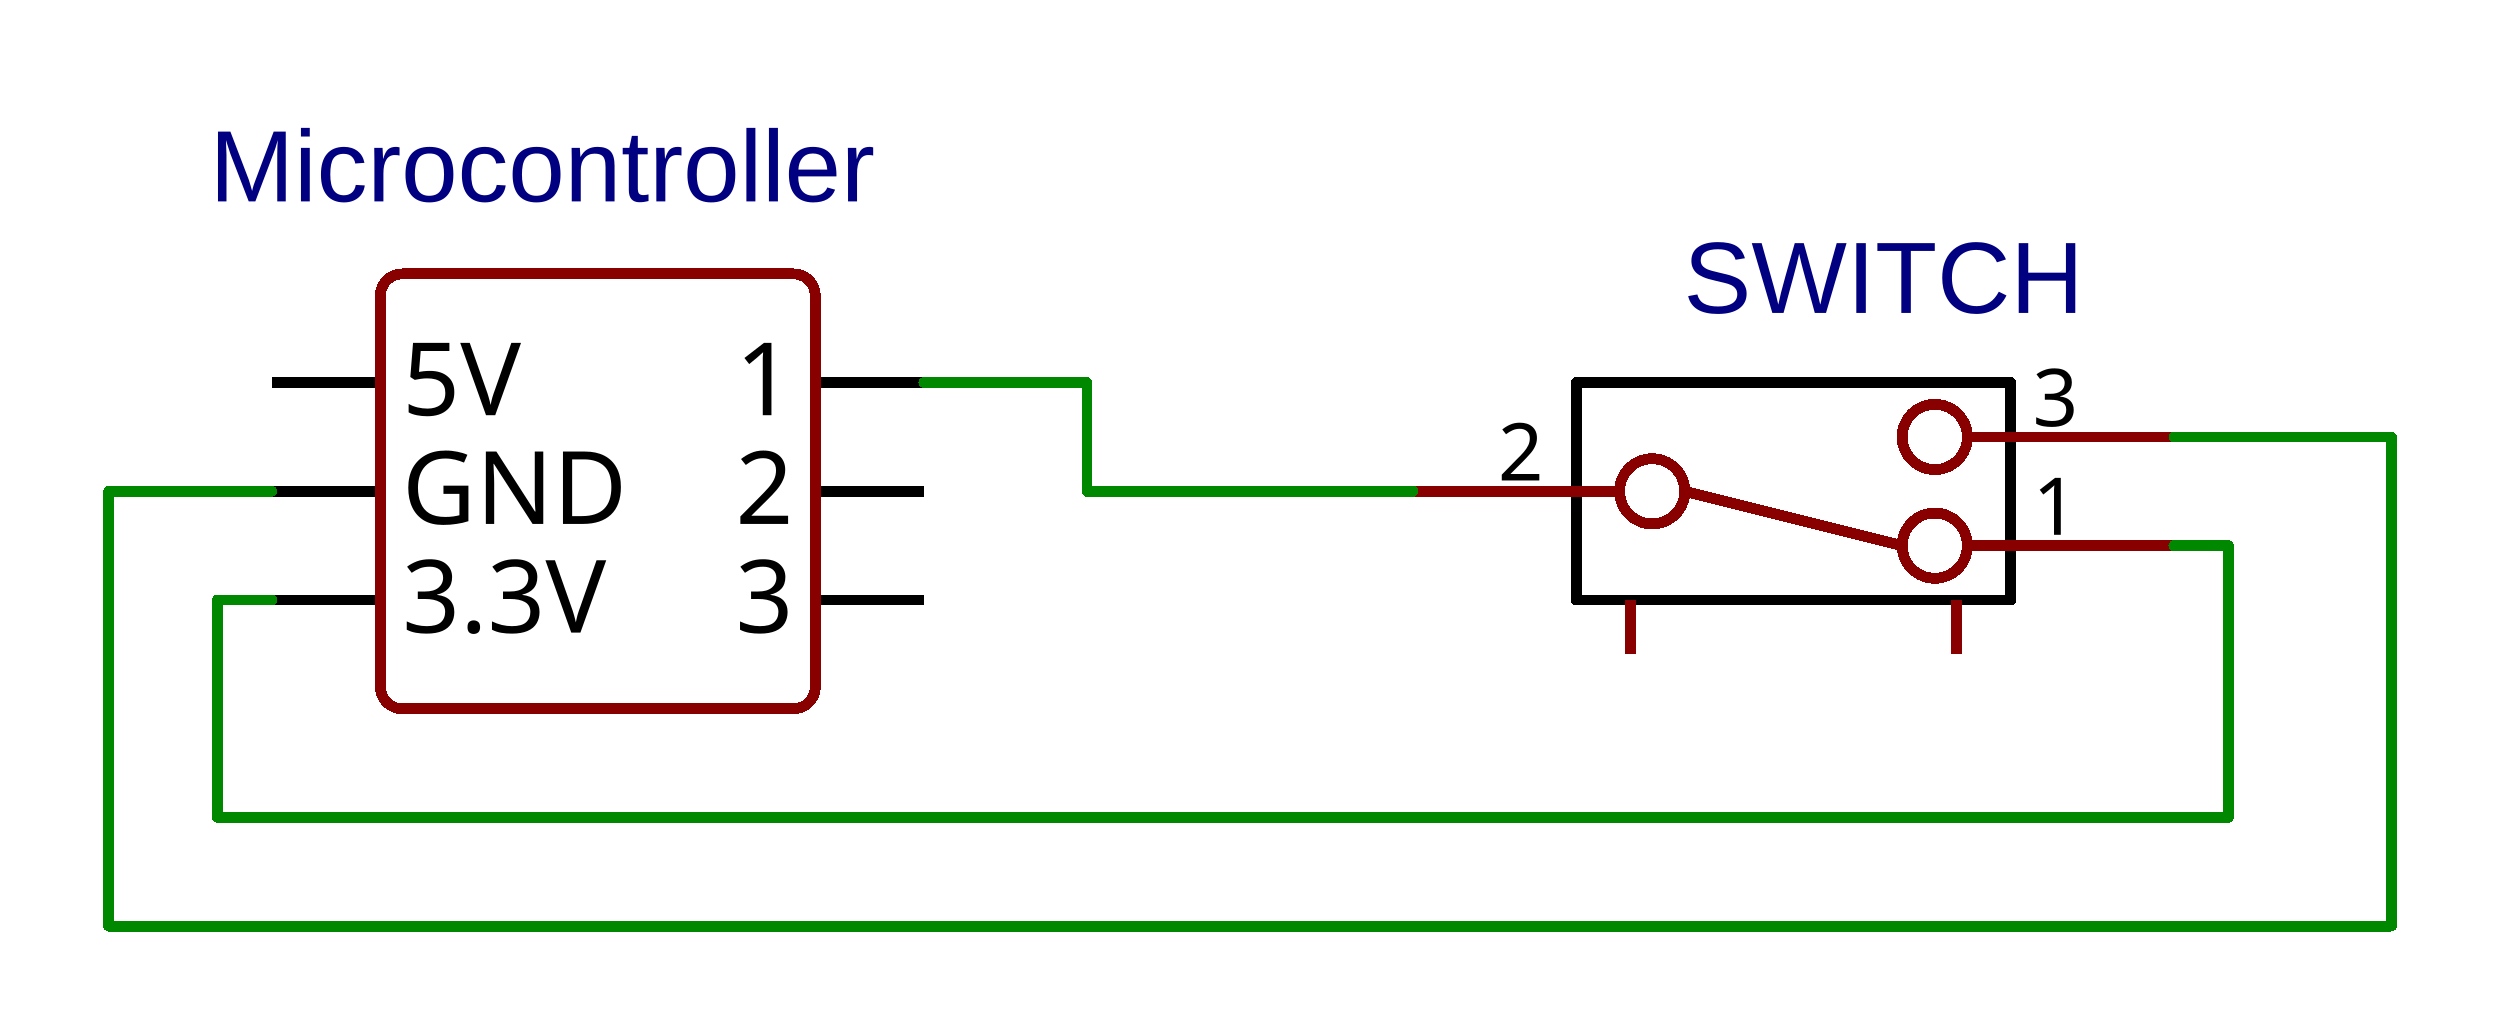
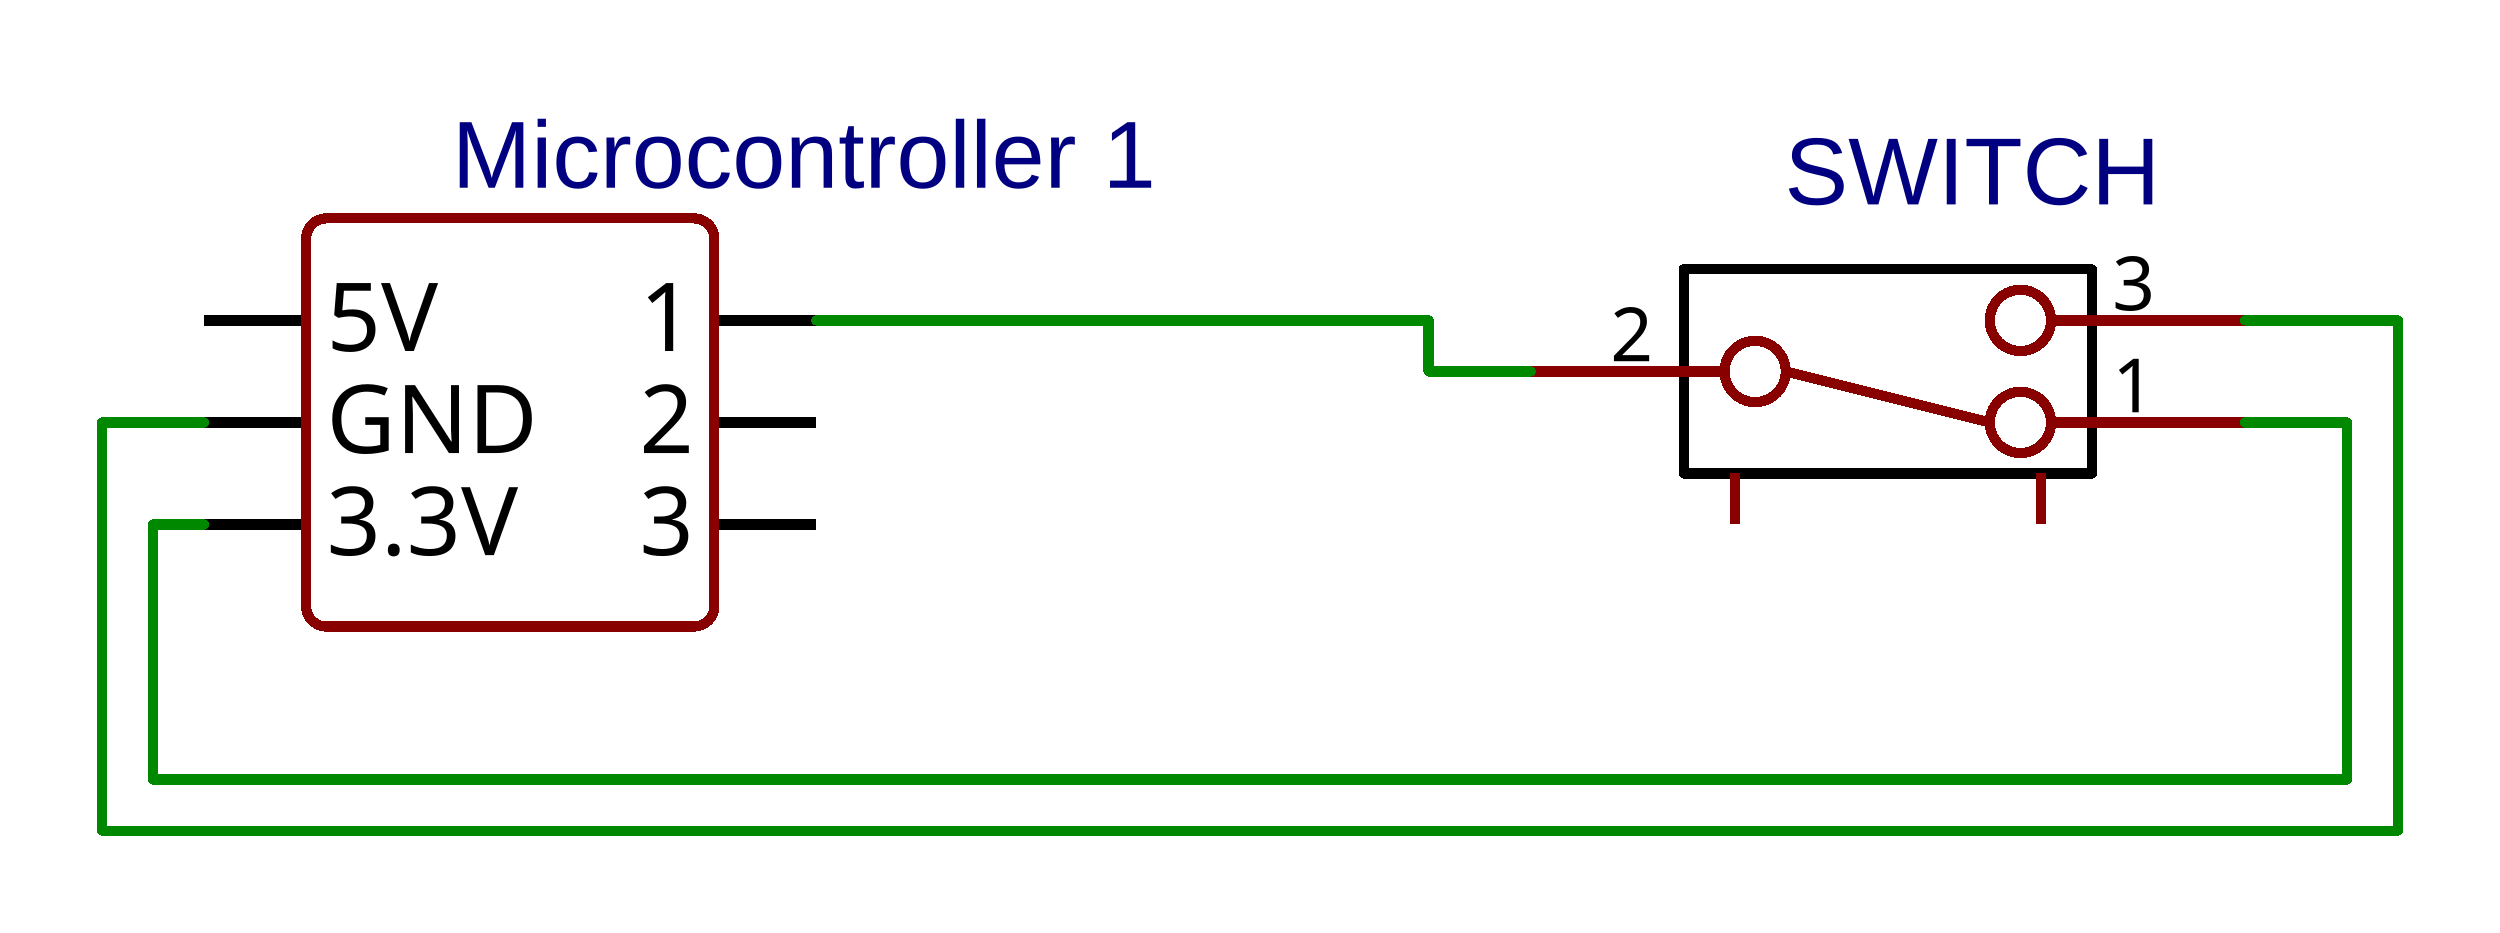
- <svg xmlns="http://www.w3.org/2000/svg" width="230" height="95.2" viewBox="-15 -105.2 230 95.2">
+ <svg xmlns="http://www.w3.org/2000/svg" width="245" height="91.4" viewBox="-10 -66.4 245 91.4">
  <style type="text/css">
path, polyline, polygon {stroke-linejoin:round;}
rect, circle, ellipse, polyline, line, polygon, path {shape-rendering:crispEdges;}
</style>
-   <rect x="-15" y="-105.2" width="230" height="95.2" fill="#FFFFFF" stroke="none" />
-   <g id="g1" c_spiceCmd="null" c_para="Prefix Start`1`" importFlag="0" c_portOfADImportHack="" c_transformList="">
-     <g c_origin="40,-60" c_para="package`IDC-TH_6P-P2.54_C11214`BOM_Supplier`LCSC`BOM_Manufacturer`BOOMELE`BOM_Manufacturer Part`2X3 2.54mm IDC Box`image`//image.lceda.cn/szlcsc/C11214.jpg`BOM_Supplier Part`C11214`spicePre`P`spiceSymbolName`HDR-IDC-2.54-2X3P`" c_partid="part_lib_ggea4db4c089c1a5dc4" id="ggea4db4c089c1a5dc4" locked="0" c_shapetype="group" c_etype="pinpart" puuid="847fe177175048f3817aae6b5949e649" uuid="25941d0a3007a8365e2032d4278dd8c0" convert_to_pcb="yes" datastrid="" pdatastrid="" utime="1585892801" add_into_bom="yes">
-       <g c_partid="part_annotation" id="gge230" c_shapetype="group">
-         <text c_note="note_name" x="4.29" y="-86.67" fill="#000080" font-family="Arial" font-size="7pt" font-weight="" font-style="" dominant-baseline="" text-anchor="start">Microcontroller</text>
+   <rect x="-10" y="-66.4" width="245" height="91.4" fill="#FFFFFF" stroke="none" />
+   <g id="g1" c_spiceCmd="null" c_para="Prefix Start`1" importFlag="" c_portOfADImportHack="" c_transformList="">
+     <g c_origin="40,-25" c_para="package`IDC-TH_6P-P2.54_C11214`BOM_Supplier`LCSC`BOM_Manufacturer`BOOMELE`BOM_Manufacturer Part`2X3 2.54mm IDC Box`image`//image.lceda.cn/szlcsc/C11214.jpg`BOM_Supplier Part`C11214`spicePre`P`spiceSymbolName`HDR-IDC-2.54-2X3P`" c_partid="part_lib_gge65fb43146dc01bc6" id="gge65fb43146dc01bc6" locked="0" c_shapetype="group" c_etype="pinpart" puuid="847fe177175048f3817aae6b5949e649" uuid="25941d0a3007a8365e2032d4278dd8c0" convert_to_pcb="yes" datastrid="" pdatastrid="" utime="1585892801" add_into_bom="yes">
+       <g c_partid="part_annotation" id="gge238" c_shapetype="group">
+         <text c_note="note_name" x="34.29" y="-48" fill="#000080" font-family="Arial" font-size="7pt" font-weight="" font-style="" dominant-baseline="" text-anchor="start">Microcontroller 1</text>
      </g>
-       <g c_partid="part_annotation" id="gge659" display="none" c_shapetype="group">
-         <text c_note="note_pre" x="34.29" y="-92.11" fill="#000080" font-family="Arial" font-size="7pt" font-weight="" font-style="" dominant-baseline="" text-anchor="start">P1</text>
+       <g c_partid="part_annotation" id="gge244" display="none" c_shapetype="group">
+         <text c_note="note_pre" x="34.29" y="-57.11" fill="#000080" font-family="Arial" font-size="7pt" font-weight="" font-style="" dominant-baseline="" text-anchor="start">P3</text>
      </g>
-       <g c_partid="part_pin" c_etype="pinpart" c_show="show" c_elec="0" c_spicepin="1" c_origin="10,-70" id="gge242" locked="0" c_rotation="180">
-         <text x="22" y="-67" font-family="Verdana" font-size="7pt" fill="#000000" text-anchor="start" c_pinname="5V">5V</text>
-         <text x="20" y="-71" font-family="Verdana" font-size="7pt" fill="#000000" text-anchor="end" c_pinnumber="1" display="none">1</text>
-         <circle c_pindot="true" class="pindot" cx="10" cy="-70" r="2" fill="none" stroke="none" />
-         <path d="M 10 -70 h 10" fill="none" stroke="#000000" stroke-width="1" />
-         <circle cx="17" cy="-70" r="3" stroke="#000000" fill="none" stroke-width="1" display="none" />
-         <path d="M 20 -67 L 23 -70 L 20 -73" fill="none" stroke="#000000" stroke-width="1" display="none" />
+       <g c_partid="part_pin" c_etype="pinpart" c_show="show" c_elec="0" c_spicepin="1" c_origin="10,-35" id="gge250" locked="0" c_rotation="180">
+         <text x="22" y="-32" font-family="Verdana" font-size="7pt" fill="#000000" text-anchor="start" c_pinname="5V">5V</text>
+         <text x="20" y="-36" font-family="Verdana" font-size="7pt" fill="#000000" text-anchor="end" c_pinnumber="1" display="none">1</text>
+         <circle c_pindot="true" class="pindot" cx="10" cy="-35" r="2" fill="none" stroke="none" />
+         <path d="M 10 -35 h 10" fill="none" stroke="#000000" stroke-width="1" />
+         <circle cx="17" cy="-35" r="3" stroke="#000000" fill="none" stroke-width="1" display="none" />
+         <path d="M 20 -32 L 23 -35 L 20 -38" fill="none" stroke="#000000" stroke-width="1" display="none" />
      </g>
-       <g c_partid="part_pin" c_etype="pinpart" c_show="show" c_elec="0" c_spicepin="2" c_origin="70,-70" id="gge263" locked="0" c_rotation="0">
-         <text x="58" y="-67" font-family="Verdana" font-size="7pt" fill="#000000" text-anchor="end" c_pinname="1">1</text>
-         <text x="60" y="-71" font-family="Verdana" font-size="7pt" fill="#000000" text-anchor="start" c_pinnumber="2" display="none">2</text>
-         <circle c_pindot="true" class="pindot" cx="70" cy="-70" r="2" fill="none" stroke="none" />
-         <path d="M 70 -70 h -10" fill="none" stroke="#000000" stroke-width="1" />
-         <circle cx="63" cy="-70" r="3" stroke="#000000" fill="none" stroke-width="1" display="none" />
-         <path d="M 60 -73 L 57 -70 L 60 -67" fill="none" stroke="#000000" stroke-width="1" display="none" />
+       <g c_partid="part_pin" c_etype="pinpart" c_show="show" c_elec="0" c_spicepin="2" c_origin="70,-35" id="gge271" locked="0" c_rotation="0">
+         <text x="58" y="-32" font-family="Verdana" font-size="7pt" fill="#000000" text-anchor="end" c_pinname="1">1</text>
+         <text x="60" y="-36" font-family="Verdana" font-size="7pt" fill="#000000" text-anchor="start" c_pinnumber="2" display="none">2</text>
+         <circle c_pindot="true" class="pindot" cx="70" cy="-35" r="2" fill="none" stroke="none" />
+         <path d="M 70 -35 h -10" fill="none" stroke="#000000" stroke-width="1" />
+         <circle cx="63" cy="-35" r="3" stroke="#000000" fill="none" stroke-width="1" display="none" />
+         <path d="M 60 -38 L 57 -35 L 60 -32" fill="none" stroke="#000000" stroke-width="1" display="none" />
      </g>
-       <g c_partid="part_pin" c_etype="pinpart" c_show="show" c_elec="0" c_spicepin="3" c_origin="10,-60" id="gge284" locked="0" c_rotation="180">
-         <text x="22" y="-57" font-family="Verdana" font-size="7pt" fill="#000000" text-anchor="start" c_pinname="GND">GND</text>
-         <text x="20" y="-61" font-family="Verdana" font-size="7pt" fill="#000000" text-anchor="end" c_pinnumber="3" display="none">3</text>
-         <circle c_pindot="true" class="pindot" cx="10" cy="-60" r="2" fill="none" stroke="none" />
-         <path d="M 10 -60 h 10" fill="none" stroke="#000000" stroke-width="1" />
-         <circle cx="17" cy="-60" r="3" stroke="#000000" fill="none" stroke-width="1" display="none" />
-         <path d="M 20 -57 L 23 -60 L 20 -63" fill="none" stroke="#000000" stroke-width="1" display="none" />
+       <g c_partid="part_pin" c_etype="pinpart" c_show="show" c_elec="0" c_spicepin="3" c_origin="10,-25" id="gge292" locked="0" c_rotation="180">
+         <text x="22" y="-22" font-family="Verdana" font-size="7pt" fill="#000000" text-anchor="start" c_pinname="GND">GND</text>
+         <text x="20" y="-26" font-family="Verdana" font-size="7pt" fill="#000000" text-anchor="end" c_pinnumber="3" display="none">3</text>
+         <circle c_pindot="true" class="pindot" cx="10" cy="-25" r="2" fill="none" stroke="none" />
+         <path d="M 10 -25 h 10" fill="none" stroke="#000000" stroke-width="1" />
+         <circle cx="17" cy="-25" r="3" stroke="#000000" fill="none" stroke-width="1" display="none" />
+         <path d="M 20 -22 L 23 -25 L 20 -28" fill="none" stroke="#000000" stroke-width="1" display="none" />
      </g>
-       <g c_partid="part_pin" c_etype="pinpart" c_show="show" c_elec="0" c_spicepin="4" c_origin="70,-60" id="gge305" locked="0" c_rotation="0">
-         <text x="58" y="-57" font-family="Verdana" font-size="7pt" fill="#000000" text-anchor="end" c_pinname="2">2</text>
-         <text x="60" y="-61" font-family="Verdana" font-size="7pt" fill="#000000" text-anchor="start" c_pinnumber="4" display="none">4</text>
-         <circle c_pindot="true" class="pindot" cx="70" cy="-60" r="2" fill="none" stroke="none" />
-         <path d="M 70 -60 h -10" fill="none" stroke="#000000" stroke-width="1" />
-         <circle cx="63" cy="-60" r="3" stroke="#000000" fill="none" stroke-width="1" display="none" />
-         <path d="M 60 -63 L 57 -60 L 60 -57" fill="none" stroke="#000000" stroke-width="1" display="none" />
+       <g c_partid="part_pin" c_etype="pinpart" c_show="show" c_elec="0" c_spicepin="4" c_origin="70,-25" id="gge313" locked="0" c_rotation="0">
+         <text x="58" y="-22" font-family="Verdana" font-size="7pt" fill="#000000" text-anchor="end" c_pinname="2">2</text>
+         <text x="60" y="-26" font-family="Verdana" font-size="7pt" fill="#000000" text-anchor="start" c_pinnumber="4" display="none">4</text>
+         <circle c_pindot="true" class="pindot" cx="70" cy="-25" r="2" fill="none" stroke="none" />
+         <path d="M 70 -25 h -10" fill="none" stroke="#000000" stroke-width="1" />
+         <circle cx="63" cy="-25" r="3" stroke="#000000" fill="none" stroke-width="1" display="none" />
+         <path d="M 60 -28 L 57 -25 L 60 -22" fill="none" stroke="#000000" stroke-width="1" display="none" />
      </g>
-       <g c_partid="part_pin" c_etype="pinpart" c_show="show" c_elec="0" c_spicepin="5" c_origin="10,-50" id="gge326" locked="0" c_rotation="180">
-         <text x="22" y="-47" font-family="Verdana" font-size="7pt" fill="#000000" text-anchor="start" c_pinname="3.3V">3.3V</text>
-         <text x="20" y="-51" font-family="Verdana" font-size="7pt" fill="#000000" text-anchor="end" c_pinnumber="5" display="none">5</text>
-         <circle c_pindot="true" class="pindot" cx="10" cy="-50" r="2" fill="none" stroke="none" />
-         <path d="M 10 -50 h 10" fill="none" stroke="#000000" stroke-width="1" />
-         <circle cx="17" cy="-50" r="3" stroke="#000000" fill="none" stroke-width="1" display="none" />
-         <path d="M 20 -47 L 23 -50 L 20 -53" fill="none" stroke="#000000" stroke-width="1" display="none" />
+       <g c_partid="part_pin" c_etype="pinpart" c_show="show" c_elec="0" c_spicepin="5" c_origin="10,-15" id="gge334" locked="0" c_rotation="180">
+         <text x="22" y="-12" font-family="Verdana" font-size="7pt" fill="#000000" text-anchor="start" c_pinname="3.3V">3.3V</text>
+         <text x="20" y="-16" font-family="Verdana" font-size="7pt" fill="#000000" text-anchor="end" c_pinnumber="5" display="none">5</text>
+         <circle c_pindot="true" class="pindot" cx="10" cy="-15" r="2" fill="none" stroke="none" />
+         <path d="M 10 -15 h 10" fill="none" stroke="#000000" stroke-width="1" />
+         <circle cx="17" cy="-15" r="3" stroke="#000000" fill="none" stroke-width="1" display="none" />
+         <path d="M 20 -12 L 23 -15 L 20 -18" fill="none" stroke="#000000" stroke-width="1" display="none" />
      </g>
-       <g c_partid="part_pin" c_etype="pinpart" c_show="show" c_elec="0" c_spicepin="6" c_origin="70,-50" id="gge347" locked="0" c_rotation="0">
-         <text x="58" y="-47" font-family="Verdana" font-size="7pt" fill="#000000" text-anchor="end" c_pinname="3">3</text>
-         <text x="60" y="-51" font-family="Verdana" font-size="7pt" fill="#000000" text-anchor="start" c_pinnumber="6" display="none">6</text>
-         <circle c_pindot="true" class="pindot" cx="70" cy="-50" r="2" fill="none" stroke="none" />
-         <path d="M 70 -50 h -10" fill="none" stroke="#000000" stroke-width="1" />
-         <circle cx="63" cy="-50" r="3" stroke="#000000" fill="none" stroke-width="1" display="none" />
-         <path d="M 60 -53 L 57 -50 L 60 -47" fill="none" stroke="#000000" stroke-width="1" display="none" />
+       <g c_partid="part_pin" c_etype="pinpart" c_show="show" c_elec="0" c_spicepin="6" c_origin="70,-15" id="gge355" locked="0" c_rotation="0">
+         <text x="58" y="-12" font-family="Verdana" font-size="7pt" fill="#000000" text-anchor="end" c_pinname="3">3</text>
+         <text x="60" y="-16" font-family="Verdana" font-size="7pt" fill="#000000" text-anchor="start" c_pinnumber="6" display="none">6</text>
+         <circle c_pindot="true" class="pindot" cx="70" cy="-15" r="2" fill="none" stroke="none" />
+         <path d="M 70 -15 h -10" fill="none" stroke="#000000" stroke-width="1" />
+         <circle cx="63" cy="-15" r="3" stroke="#000000" fill="none" stroke-width="1" display="none" />
+         <path d="M 60 -18 L 57 -15 L 60 -12" fill="none" stroke="#000000" stroke-width="1" display="none" />
      </g>
-       <rect id="gge368" locked="0" c_etype="" x="20" y="-80" rx="2" ry="2" width="40" height="40" stroke="#880000" stroke-width="1" fill="none" />
+       <rect id="gge376" locked="0" c_etype="" x="20" y="-45" rx="2" ry="2" width="40" height="40" stroke="#880000" stroke-width="1" fill="none" />
    </g>
-     <g c_origin="150,-60" c_para="package`SW-TH_SK-12D02VG3`BOM_Supplier`LCSC`BOM_Supplier Part`C136722`BOM_Manufacturer`Rectangular Connectors - Contacts`BOM_Manufacturer Part`SK-12D02-VG5`Contributor`LCSC`spicePre`S`spiceSymbolName`SK-12D02-VG5`" c_partid="part_lib_ggee5716451190b0bfb" id="ggee5716451190b0bfb" locked="0" c_shapetype="group" c_etype="pinpart" puuid="85479227c6fd485eba9b7c55937c67d9" uuid="1c5b39ac72514ccd8747bf87ab52b20b" convert_to_pcb="yes" datastrid="" pdatastrid="" utime="1585892805" add_into_bom="yes">
-       <g c_partid="part_annotation" id="gge1218" c_shapetype="group">
-         <text c_note="note_name" x="139.89" y="-76.41" fill="#000080" font-family="Arial" font-size="7pt" font-weight="" font-style="" dominant-baseline="" text-anchor="start">SWITCH</text>
+     <g c_origin="175,-30" c_para="package`SW-TH_SK-12D02VG3`BOM_Supplier`LCSC`BOM_Supplier Part`C136722`BOM_Manufacturer`Rectangular Connectors - Contacts`BOM_Manufacturer Part`SK-12D02-VG5`Contributor`LCSC`spicePre`S`spiceSymbolName`SK-12D02-VG5`" c_partid="part_lib_gge44b2b99f0bcb98f0" id="gge44b2b99f0bcb98f0" locked="0" c_shapetype="group" c_etype="pinpart" puuid="85479227c6fd485eba9b7c55937c67d9" uuid="1c5b39ac72514ccd8747bf87ab52b20b" convert_to_pcb="yes" datastrid="" pdatastrid="" utime="1585892805" add_into_bom="yes">
+       <g c_partid="part_annotation" id="gge379" c_shapetype="group">
+         <text c_note="note_name" x="164.89" y="-46.37" fill="#000080" font-family="Arial" font-size="7pt" font-weight="" font-style="" dominant-baseline="" text-anchor="start">SWITCH</text>
      </g>
-       <g c_partid="part_annotation" id="gge1482" display="none" c_shapetype="group">
-         <text c_note="note_pre" x="139.89" y="-81.85" fill="#000080" font-family="Arial" font-size="7pt" font-weight="" font-style="" dominant-baseline="" text-anchor="start">SW1</text>
+       <g c_partid="part_annotation" id="gge631" display="none" c_shapetype="group">
+         <text c_note="note_pre" x="164.89" y="-52.11" fill="#000080" font-family="Arial" font-size="7pt" font-weight="" font-style="" dominant-baseline="" text-anchor="start">SW1</text>
      </g>
-       <polyline points="130 -60 130 -70 170 -70 170 -50 130 -50 130 -60" stroke="#000000" id="gge1230" locked="0" stroke-width="1" fill="none" stroke-linecap="round" />
-       <polyline points="140 -60 160 -55" stroke="#880000" id="gge1233" locked="0" stroke-width="1" fill="none" stroke-linecap="round" />
-       <g c_partid="part_pin" c_etype="pinpart" c_show="show" c_elec="0" c_spicepin="5" c_origin="135,-45" id="gge1236" locked="0" c_rotation="270">
-         <text x="133" y="-47" font-family="Verdana" font-size="7pt" fill="#0000FF" text-anchor="start" c_pinname="5" display="none" transform="rotate(270,133,-47)">5</text>
-         <text x="134" y="-48" font-family="Verdana" font-size="7pt" fill="#0000FF" text-anchor="end" c_pinnumber="5" display="none" transform="rotate(270,134,-48)">5</text>
-         <circle c_pindot="true" class="pindot" cx="135" cy="-45" r="2" fill="none" stroke="none" />
-         <path d="M 135 -45 v -5" fill="none" stroke="#880000" stroke-width="1" />
-         <circle cx="135" cy="-47" r="3" stroke="#880000" fill="none" stroke-width="1" display="none" />
-         <path d="M 138 -50 L 135 -53 L 132 -50" fill="none" stroke="#880000" stroke-width="1" display="none" />
+       <polyline points="155 -30 155 -40 195 -40 195 -20 155 -20 155 -30" stroke="#000000" id="gge391" locked="0" stroke-width="1" fill="none" stroke-linecap="round" />
+       <polyline points="165 -30 185 -25" stroke="#880000" id="gge394" locked="0" stroke-width="1" fill="none" stroke-linecap="round" />
+       <g c_partid="part_pin" c_etype="pinpart" c_show="show" c_elec="0" c_spicepin="5" c_origin="160,-15" id="gge397" locked="0" c_rotation="270">
+         <text x="158" y="-17" font-family="Verdana" font-size="7pt" fill="#0000FF" text-anchor="start" c_pinname="5" display="none" transform="rotate(270,158,-17)">5</text>
+         <text x="159" y="-18" font-family="Verdana" font-size="7pt" fill="#0000FF" text-anchor="end" c_pinnumber="5" display="none" transform="rotate(270,159,-18)">5</text>
+         <circle c_pindot="true" class="pindot" cx="160" cy="-15" r="2" fill="none" stroke="none" />
+         <path d="M 160 -15 v -5" fill="none" stroke="#880000" stroke-width="1" />
+         <circle cx="160" cy="-17" r="3" stroke="#880000" fill="none" stroke-width="1" display="none" />
+         <path d="M 163 -20 L 160 -23 L 157 -20" fill="none" stroke="#880000" stroke-width="1" display="none" />
      </g>
-       <g c_partid="part_pin" c_etype="pinpart" c_show="show" c_elec="0" c_spicepin="4" c_origin="165,-45" id="gge1257" locked="0" c_rotation="270">
-         <text x="163" y="-42" font-family="Verdana" font-size="7pt" fill="#0000FF" text-anchor="start" c_pinname="4" display="none" transform="rotate(270,163,-42)">4</text>
-         <text x="164" y="-48" font-family="Verdana" font-size="7pt" fill="#0000FF" text-anchor="end" c_pinnumber="4" display="none" transform="rotate(270,164,-48)">4</text>
-         <circle c_pindot="true" class="pindot" cx="165" cy="-45" r="2" fill="none" stroke="none" />
-         <path d="M 165 -45 v -5" fill="none" stroke="#880000" stroke-width="1" />
-         <circle cx="165" cy="-47" r="3" stroke="#880000" fill="none" stroke-width="1" display="none" />
-         <path d="M 168 -50 L 165 -53 L 162 -50" fill="none" stroke="#880000" stroke-width="1" display="none" />
+       <g c_partid="part_pin" c_etype="pinpart" c_show="show" c_elec="0" c_spicepin="4" c_origin="190,-15" id="gge418" locked="0" c_rotation="270">
+         <text x="188" y="-12" font-family="Verdana" font-size="7pt" fill="#0000FF" text-anchor="start" c_pinname="4" display="none" transform="rotate(270,188,-12)">4</text>
+         <text x="189" y="-18" font-family="Verdana" font-size="7pt" fill="#0000FF" text-anchor="end" c_pinnumber="4" display="none" transform="rotate(270,189,-18)">4</text>
+         <circle c_pindot="true" class="pindot" cx="190" cy="-15" r="2" fill="none" stroke="none" />
+         <path d="M 190 -15 v -5" fill="none" stroke="#880000" stroke-width="1" />
+         <circle cx="190" cy="-17" r="3" stroke="#880000" fill="none" stroke-width="1" display="none" />
+         <path d="M 193 -20 L 190 -23 L 187 -20" fill="none" stroke="#880000" stroke-width="1" display="none" />
      </g>
-       <g c_partid="part_pin" c_etype="pinpart" c_show="show" c_elec="0" c_spicepin="3" c_origin="185,-65" id="gge1278" locked="0" c_rotation="0">
-         <text x="158" y="-62" font-family="Verdana" font-size="5.5pt" fill="#000000" text-anchor="end" c_pinname="3" display="none">3</text>
-         <text x="172" y="-66" font-family="Verdana" font-size="5.5pt" fill="#000000" text-anchor="start" c_pinnumber="3">3</text>
-         <circle c_pindot="true" class="pindot" cx="185" cy="-65" r="2" fill="none" stroke="none" />
-         <path d="M 185 -65 h -19" fill="none" stroke="#880000" stroke-width="1" />
-         <circle cx="163" cy="-65" r="3" stroke="#880000" fill="none" stroke-width="1" />
-         <path d="M 160 -68 L 157 -65 L 160 -62" fill="none" stroke="#880000" stroke-width="1" display="none" />
+       <g c_partid="part_pin" c_etype="pinpart" c_show="show" c_elec="0" c_spicepin="3" c_origin="210,-35" id="gge439" locked="0" c_rotation="0">
+         <text x="183" y="-32" font-family="Verdana" font-size="5.5pt" fill="#000000" text-anchor="end" c_pinname="3" display="none">3</text>
+         <text x="197" y="-36" font-family="Verdana" font-size="5.5pt" fill="#000000" text-anchor="start" c_pinnumber="3">3</text>
+         <circle c_pindot="true" class="pindot" cx="210" cy="-35" r="2" fill="none" stroke="none" />
+         <path d="M 210 -35 h -19" fill="none" stroke="#880000" stroke-width="1" />
+         <circle cx="188" cy="-35" r="3" stroke="#880000" fill="none" stroke-width="1" />
+         <path d="M 185 -38 L 182 -35 L 185 -32" fill="none" stroke="#880000" stroke-width="1" display="none" />
      </g>
-       <g c_partid="part_pin" c_etype="pinpart" c_show="show" c_elec="0" c_spicepin="1" c_origin="185,-55" id="gge1299" locked="0" c_rotation="0">
-         <text x="158" y="-52" font-family="Verdana" font-size="5.5pt" fill="#000000" text-anchor="end" c_pinname="1" display="none">1</text>
-         <text x="172" y="-56" font-family="Verdana" font-size="5.5pt" fill="#000000" text-anchor="start" c_pinnumber="1">1</text>
-         <circle c_pindot="true" class="pindot" cx="185" cy="-55" r="2" fill="none" stroke="none" />
-         <path d="M 185 -55 h -19" fill="none" stroke="#880000" stroke-width="1" />
-         <circle cx="163" cy="-55" r="3" stroke="#880000" fill="none" stroke-width="1" />
-         <path d="M 160 -58 L 157 -55 L 160 -52" fill="none" stroke="#880000" stroke-width="1" display="none" />
+       <g c_partid="part_pin" c_etype="pinpart" c_show="show" c_elec="0" c_spicepin="1" c_origin="210,-25" id="gge460" locked="0" c_rotation="0">
+         <text x="183" y="-22" font-family="Verdana" font-size="5.5pt" fill="#000000" text-anchor="end" c_pinname="1" display="none">1</text>
+         <text x="197" y="-26" font-family="Verdana" font-size="5.5pt" fill="#000000" text-anchor="start" c_pinnumber="1">1</text>
+         <circle c_pindot="true" class="pindot" cx="210" cy="-25" r="2" fill="none" stroke="none" />
+         <path d="M 210 -25 h -19" fill="none" stroke="#880000" stroke-width="1" />
+         <circle cx="188" cy="-25" r="3" stroke="#880000" fill="none" stroke-width="1" />
+         <path d="M 185 -28 L 182 -25 L 185 -22" fill="none" stroke="#880000" stroke-width="1" display="none" />
      </g>
-       <g c_partid="part_pin" c_etype="pinpart" c_show="show" c_elec="0" c_spicepin="2" c_origin="115,-60" id="gge1320" locked="0" c_rotation="180">
-         <text x="142" y="-57" font-family="Verdana" font-size="5.5pt" fill="#000000" text-anchor="start" c_pinname="2" display="none">2</text>
-         <text x="127" y="-61" font-family="Verdana" font-size="5.5pt" fill="#000000" text-anchor="end" c_pinnumber="2">2</text>
-         <circle c_pindot="true" class="pindot" cx="115" cy="-60" r="2" fill="none" stroke="none" />
-         <path d="M 115 -60 h 19" fill="none" stroke="#880000" stroke-width="1" />
-         <circle cx="137" cy="-60" r="3" stroke="#880000" fill="none" stroke-width="1" />
-         <path d="M 140 -57 L 143 -60 L 140 -63" fill="none" stroke="#880000" stroke-width="1" display="none" />
+       <g c_partid="part_pin" c_etype="pinpart" c_show="show" c_elec="0" c_spicepin="2" c_origin="140,-30" id="gge481" locked="0" c_rotation="180">
+         <text x="167" y="-27" font-family="Verdana" font-size="5.5pt" fill="#000000" text-anchor="start" c_pinname="2" display="none">2</text>
+         <text x="152" y="-31" font-family="Verdana" font-size="5.5pt" fill="#000000" text-anchor="end" c_pinnumber="2">2</text>
+         <circle c_pindot="true" class="pindot" cx="140" cy="-30" r="2" fill="none" stroke="none" />
+         <path d="M 140 -30 h 19" fill="none" stroke="#880000" stroke-width="1" />
+         <circle cx="162" cy="-30" r="3" stroke="#880000" fill="none" stroke-width="1" />
+         <path d="M 165 -27 L 168 -30 L 165 -33" fill="none" stroke="#880000" stroke-width="1" display="none" />
      </g>
    </g>
-     <polyline c_etype="wire" c_shapetype="line" points="10 -50 5 -50 5 -30 190 -30 190 -55 185 -55" stroke="#008800" id="gge1470" locked="0" stroke-width="1" fill="none" stroke-linecap="round" />
-     <polyline c_etype="wire" c_shapetype="line" points="10 -60 -5 -60 -5 -20 205 -20 205 -65 185 -65" stroke="#008800" id="gge1476" locked="0" stroke-width="1" fill="none" stroke-linecap="round" />
-     <polyline c_etype="wire" c_shapetype="line" points="115 -60 85 -60 85 -70 70 -70" stroke="#008800" id="gge1479" locked="0" stroke-width="1" fill="none" stroke-linecap="round" />
+     <polyline c_etype="wire" c_shapetype="line" points="70 -35 130 -35 130 -30 140 -30" stroke="#008800" id="gge634" locked="0" stroke-width="1" fill="none" stroke-linecap="round" />
+     <polyline c_etype="wire" c_shapetype="line" points="10 -15 5 -15 5 10 220 10 220 -25 210 -25" stroke="#008800" id="gge637" locked="0" stroke-width="1" fill="none" stroke-linecap="round" />
+     <polyline c_etype="wire" c_shapetype="line" points="10 -25 0 -25 0 15 225 15 225 -35 210 -35" stroke="#008800" id="gge640" locked="0" stroke-width="1" fill="none" stroke-linecap="round" />
  </g>
</svg>
